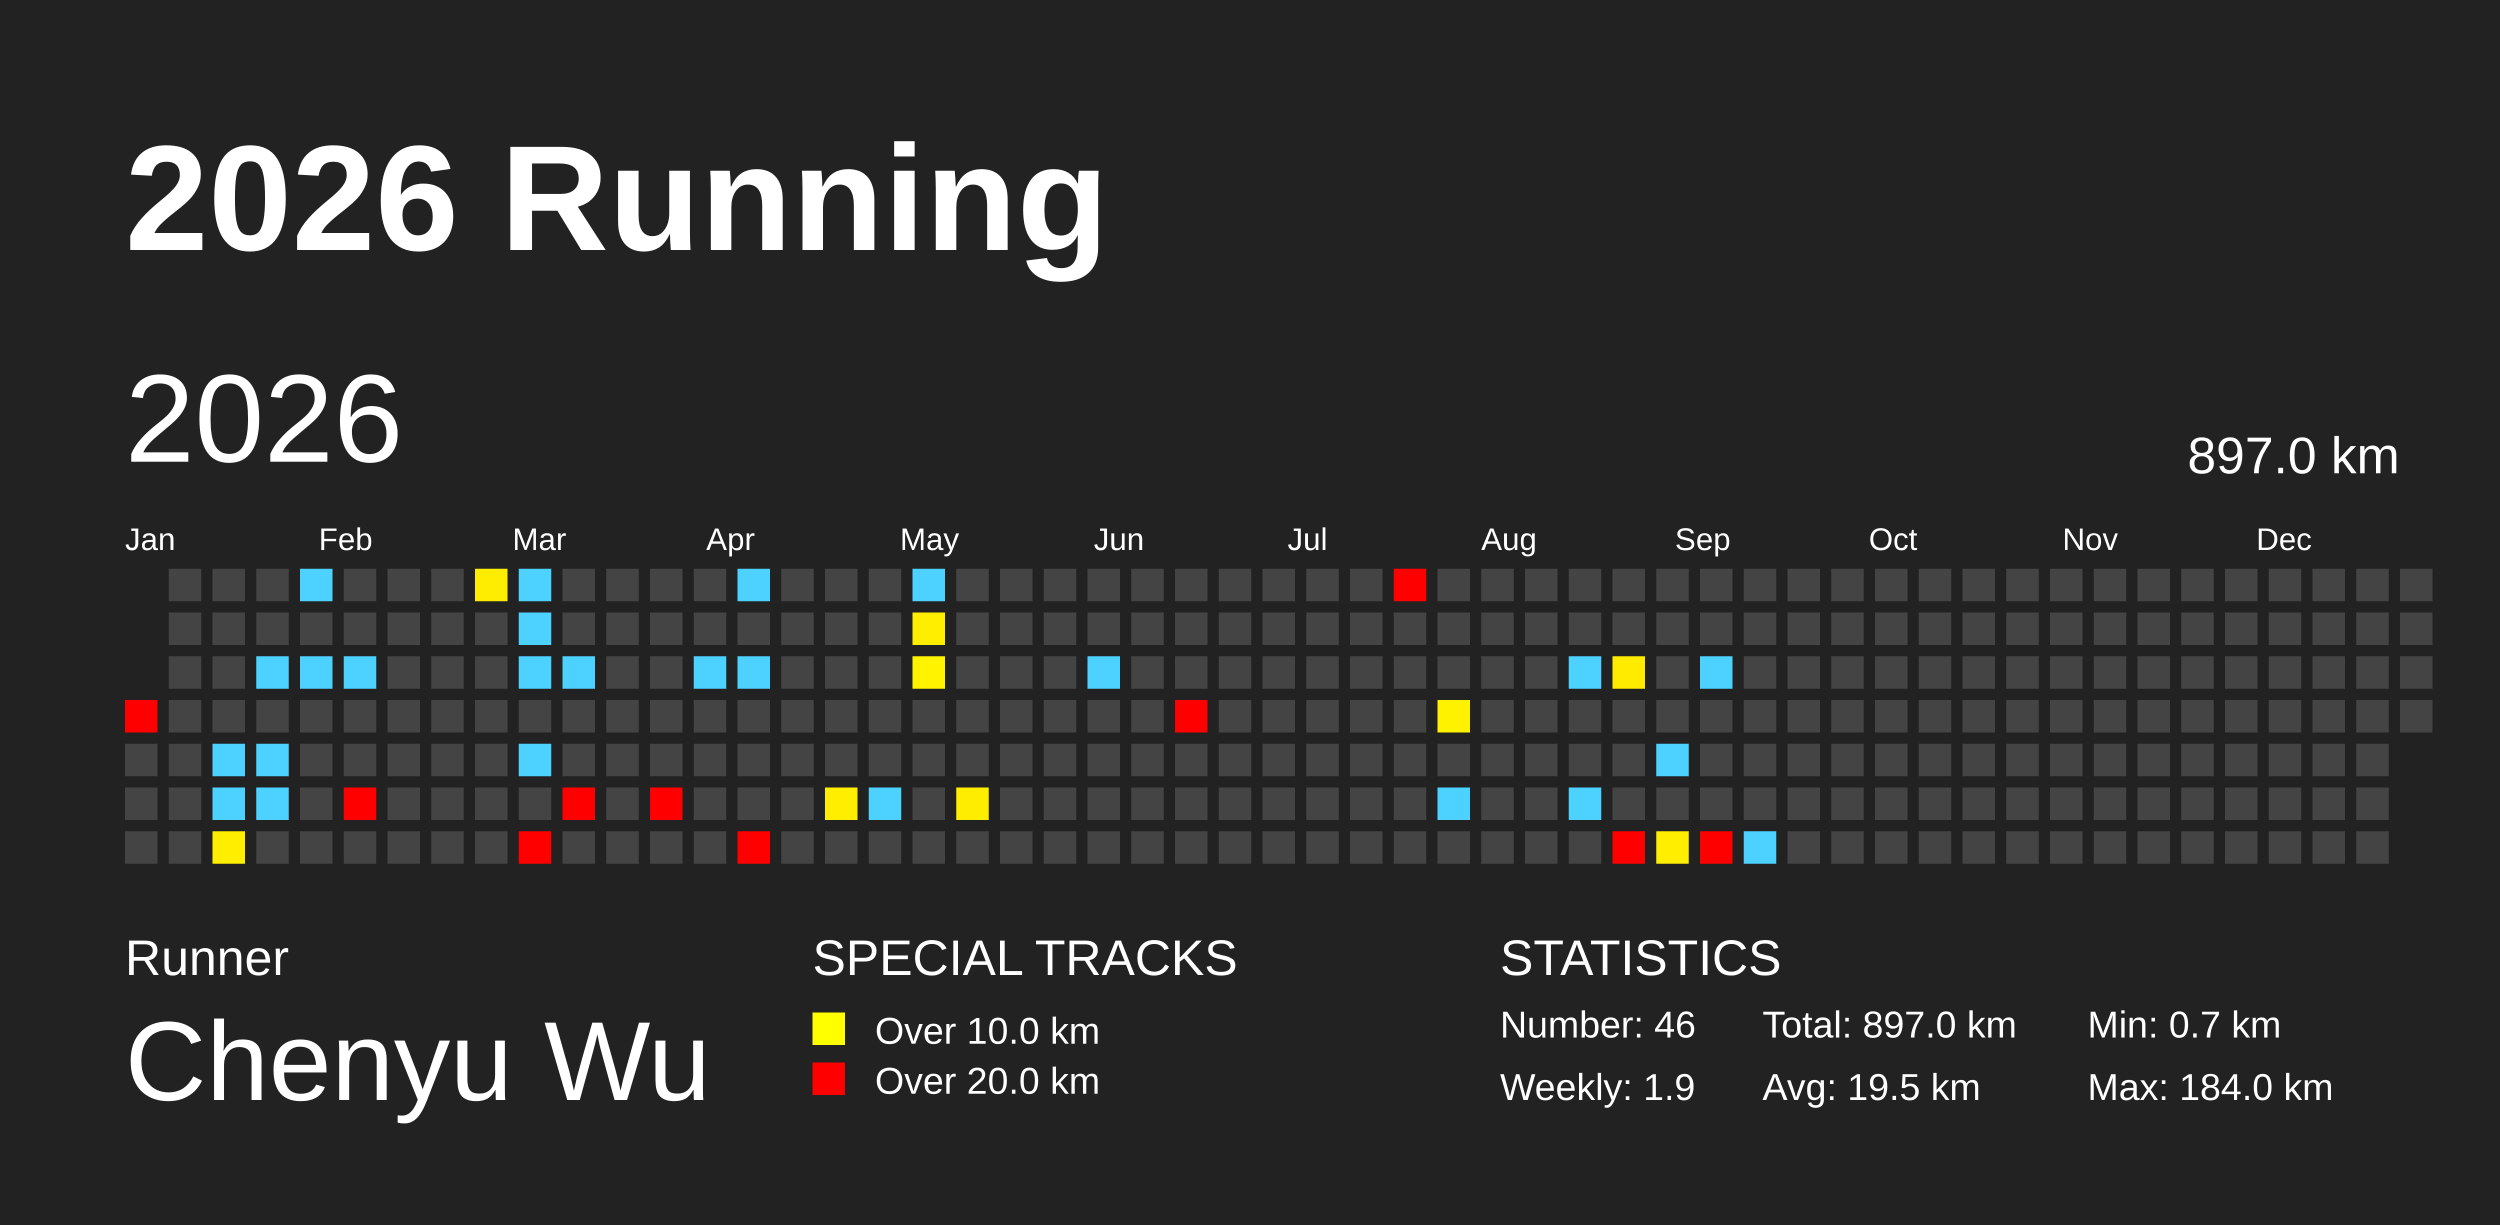
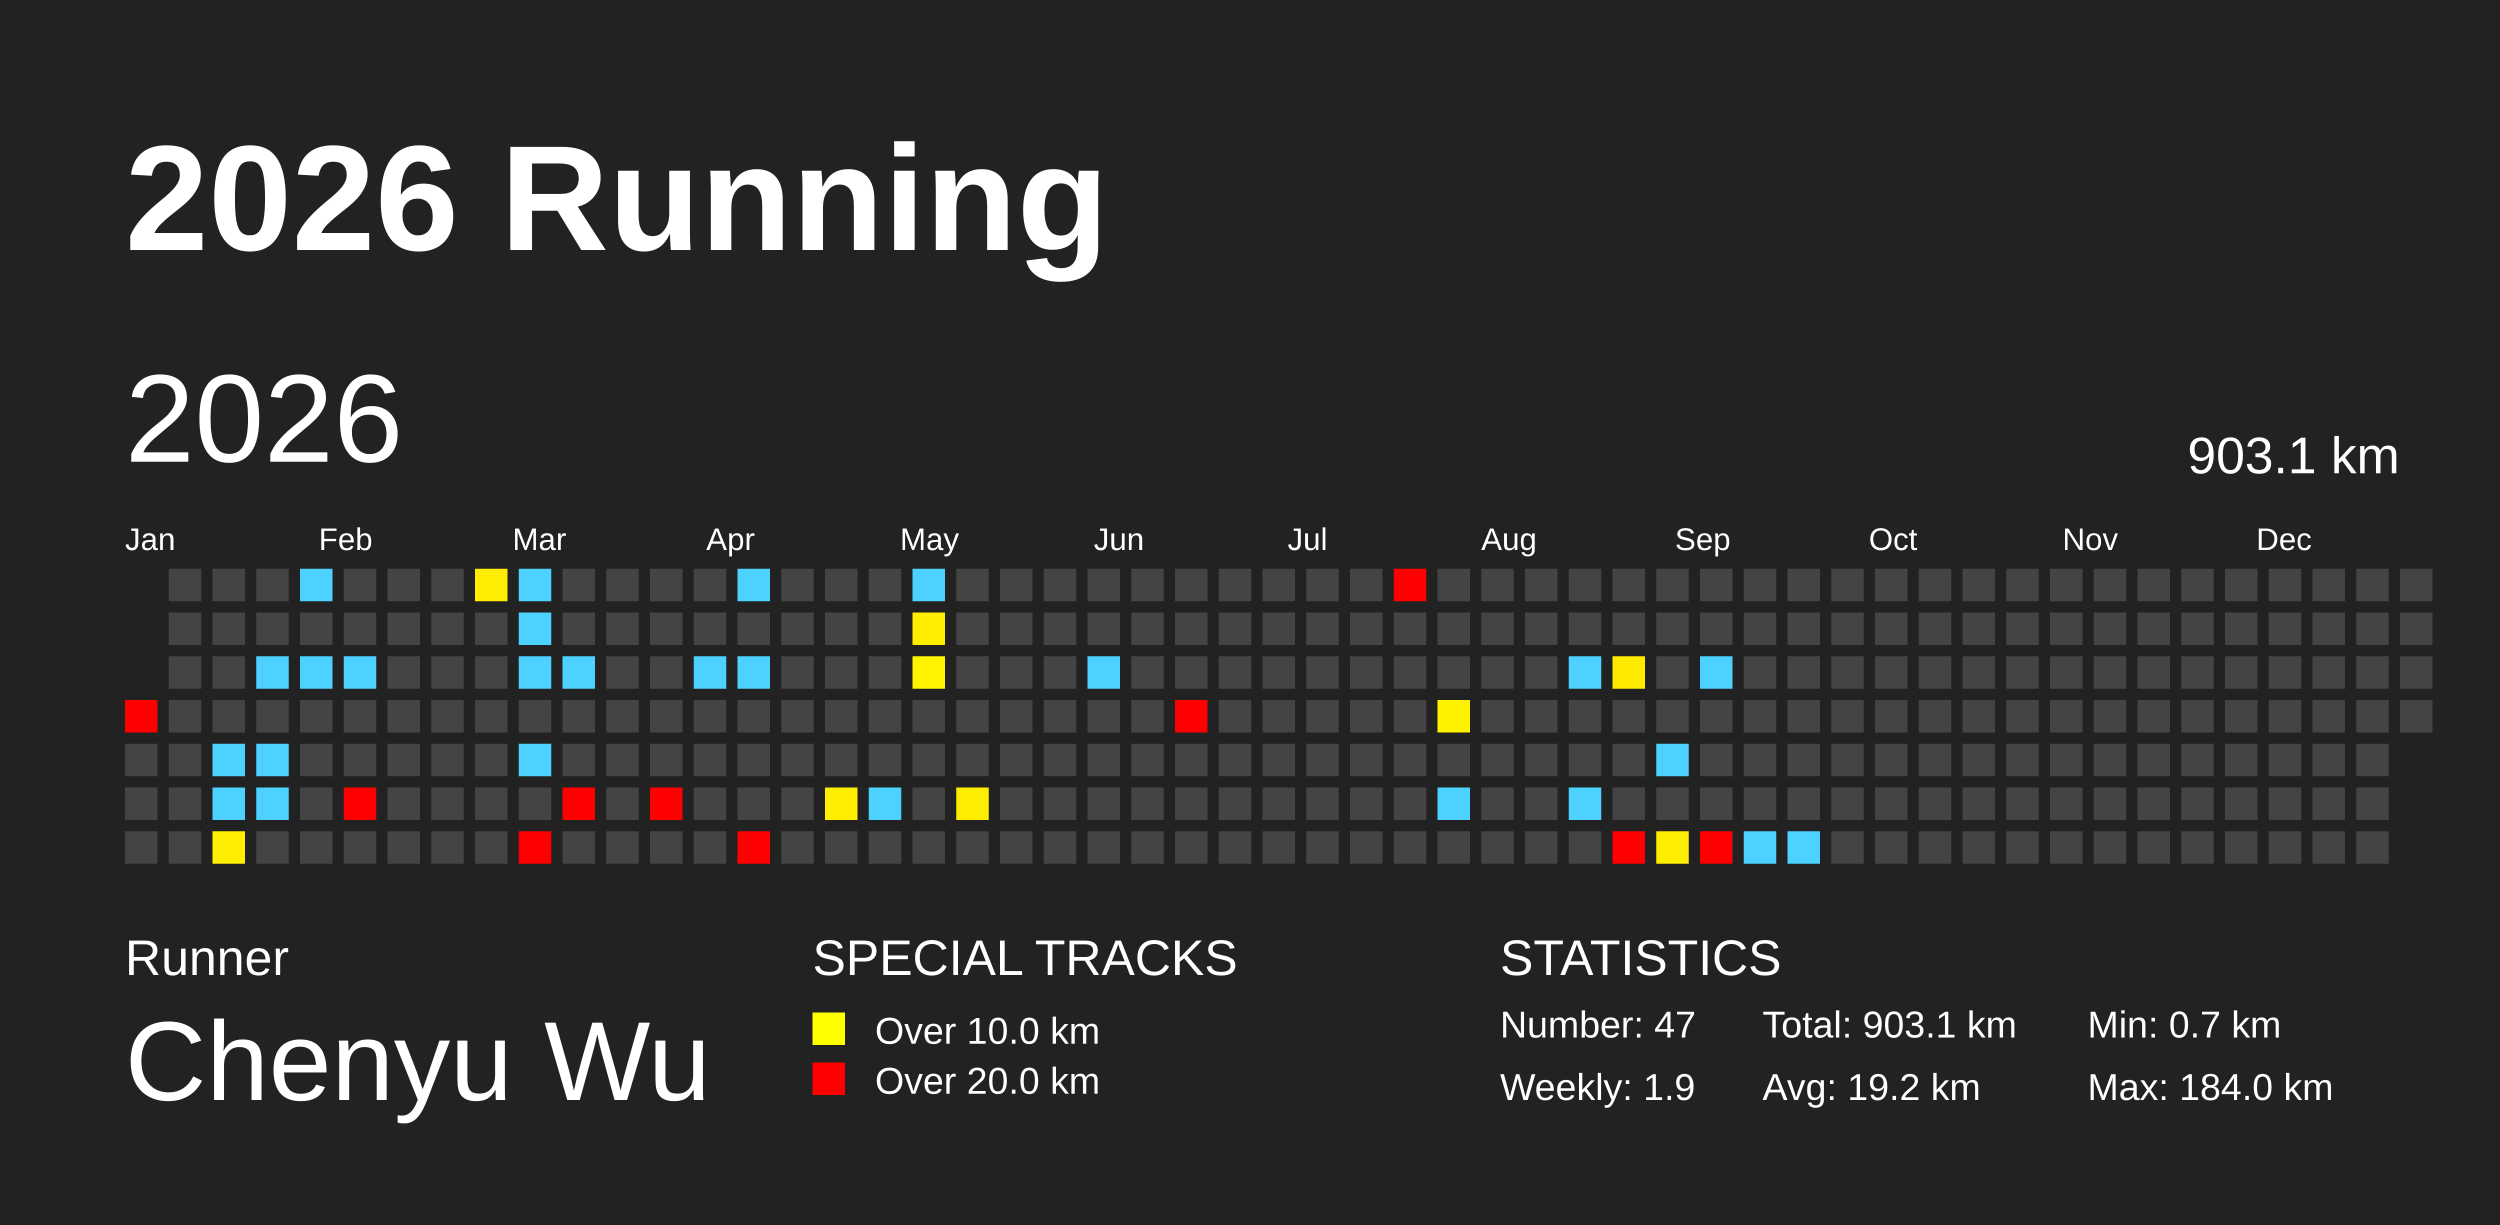
<svg xmlns="http://www.w3.org/2000/svg" baseProfile="full" height="98mm" version="1.1" viewBox="0,0,200,98" width="200mm">
  <defs />
  <rect fill="#222222" height="98" width="200" x="0" y="0" />
  <text fill="#FFFFFF" style="font-size:12px; font-family:Arial; font-weight:bold;" x="10" y="20">2026 Running</text>
  <text fill="#FFFFFF" style="font-size:4px; font-family:Arial" x="10" y="78">Runner</text>
  <text fill="#FFFFFF" style="font-size:9px; font-family:Arial" x="10" y="88">Chenyu Wu</text>
  <text fill="#FFFFFF" style="font-size:4px; font-family:Arial" x="65" y="78">SPECIAL TRACKS</text>
  <rect fill="yellow" height="2.6" width="2.6" x="65" y="81" />
  <text fill="#FFFFFF" style="font-size:3px; font-family:Arial" x="70" y="83.5">Over 10.0 km</text>
  <rect fill="red" height="2.6" width="2.6" x="65" y="85" />
  <text fill="#FFFFFF" style="font-size:3px; font-family:Arial" x="70" y="87.5">Over 20.0 km</text>
  <text fill="#FFFFFF" style="font-size:4px; font-family:Arial" x="120" y="78">STATISTICS</text>
-   <text fill="#FFFFFF" style="font-size:3px; font-family:Arial" x="120" y="83">Number: 46</text>
+   <text fill="#FFFFFF" style="font-size:3px; font-family:Arial" x="120" y="83">Number: 47</text>
  <text fill="#FFFFFF" style="font-size:3px; font-family:Arial" x="120" y="88">Weekly: 1.9</text>
-   <text fill="#FFFFFF" style="font-size:3px; font-family:Arial" x="141" y="83">Total: 897.0 km</text>
-   <text fill="#FFFFFF" style="font-size:3px; font-family:Arial" x="141" y="88">Avg: 19.5 km</text>
+   <text fill="#FFFFFF" style="font-size:3px; font-family:Arial" x="141" y="83">Total: 903.1 km</text>
+   <text fill="#FFFFFF" style="font-size:3px; font-family:Arial" x="141" y="88">Avg: 19.2 km</text>
  <text fill="#FFFFFF" style="font-size:3px; font-family:Arial" x="167" y="83">Min: 0.7 km</text>
  <text fill="#FFFFFF" style="font-size:3px; font-family:Arial" x="167" y="88">Max: 184.0 km</text>
  <text dominant-baseline="hanging" fill="#FFFFFF" style="font-size:10.0px; font-family:Arial;" x="10" y="30">2026</text>
-   <text dominant-baseline="hanging" fill="#FFFFFF" style="font-size:4.125px; font-family:Arial;" x="175" y="35">897.0 km</text>
+   <text dominant-baseline="hanging" fill="#FFFFFF" style="font-size:4.125px; font-family:Arial;" x="175" y="35">903.1 km</text>
  <text fill="#FFFFFF" style="font-size:2.5px; font-family:Arial" x="10.0" y="44">Jan</text>
  <text fill="#FFFFFF" style="font-size:2.5px; font-family:Arial" x="25.5" y="44">Feb</text>
  <text fill="#FFFFFF" style="font-size:2.5px; font-family:Arial" x="41.0" y="44">Mar</text>
  <text fill="#FFFFFF" style="font-size:2.5px; font-family:Arial" x="56.5" y="44">Apr</text>
  <text fill="#FFFFFF" style="font-size:2.5px; font-family:Arial" x="72.0" y="44">May</text>
  <text fill="#FFFFFF" style="font-size:2.5px; font-family:Arial" x="87.5" y="44">Jun</text>
  <text fill="#FFFFFF" style="font-size:2.5px; font-family:Arial" x="103.0" y="44">Jul</text>
  <text fill="#FFFFFF" style="font-size:2.5px; font-family:Arial" x="118.5" y="44">Aug</text>
  <text fill="#FFFFFF" style="font-size:2.5px; font-family:Arial" x="134.0" y="44">Sep</text>
  <text fill="#FFFFFF" style="font-size:2.5px; font-family:Arial" x="149.5" y="44">Oct</text>
  <text fill="#FFFFFF" style="font-size:2.5px; font-family:Arial" x="165.0" y="44">Nov</text>
  <text fill="#FFFFFF" style="font-size:2.5px; font-family:Arial" x="180.5" y="44">Dec</text>
  <rect fill="red" height="2.6" width="2.6" x="10.0" y="56.0" />
  <rect fill="#444444" height="2.6" width="2.6" x="10.0" y="59.5" />
  <rect fill="#444444" height="2.6" width="2.6" x="10.0" y="63.0" />
  <rect fill="#444444" height="2.6" width="2.6" x="10.0" y="66.5" />
  <rect fill="#444444" height="2.6" width="2.6" x="13.5" y="45.5" />
  <rect fill="#444444" height="2.6" width="2.6" x="13.5" y="49.0" />
  <rect fill="#444444" height="2.6" width="2.6" x="13.5" y="52.5" />
  <rect fill="#444444" height="2.6" width="2.6" x="13.5" y="56.0" />
  <rect fill="#444444" height="2.6" width="2.6" x="13.5" y="59.5" />
  <rect fill="#444444" height="2.6" width="2.6" x="13.5" y="63.0" />
  <rect fill="#444444" height="2.6" width="2.6" x="13.5" y="66.5" />
  <rect fill="#444444" height="2.6" width="2.6" x="17.0" y="45.5" />
  <rect fill="#444444" height="2.6" width="2.6" x="17.0" y="49.0" />
  <rect fill="#444444" height="2.6" width="2.6" x="17.0" y="52.5" />
  <rect fill="#444444" height="2.6" width="2.6" x="17.0" y="56.0" />
  <rect fill="#4dd2ff" height="2.6" width="2.6" x="17.0" y="59.5" />
  <rect fill="#4dd2ff" height="2.6" width="2.6" x="17.0" y="63.0" />
  <rect fill="#ffee00" height="2.6" width="2.6" x="17.0" y="66.5" />
  <rect fill="#444444" height="2.6" width="2.6" x="20.5" y="45.5" />
  <rect fill="#444444" height="2.6" width="2.6" x="20.5" y="49.0" />
  <rect fill="#4dd2ff" height="2.6" width="2.6" x="20.5" y="52.5" />
  <rect fill="#444444" height="2.6" width="2.6" x="20.5" y="56.0" />
  <rect fill="#4dd2ff" height="2.6" width="2.6" x="20.5" y="59.5" />
  <rect fill="#4dd2ff" height="2.6" width="2.6" x="20.5" y="63.0" />
  <rect fill="#444444" height="2.6" width="2.6" x="20.5" y="66.5" />
  <rect fill="#4dd2ff" height="2.6" width="2.6" x="24.0" y="45.5" />
  <rect fill="#444444" height="2.6" width="2.6" x="24.0" y="49.0" />
  <rect fill="#4dd2ff" height="2.6" width="2.6" x="24.0" y="52.5" />
  <rect fill="#444444" height="2.6" width="2.6" x="24.0" y="56.0" />
  <rect fill="#444444" height="2.6" width="2.6" x="24.0" y="59.5" />
  <rect fill="#444444" height="2.6" width="2.6" x="24.0" y="63.0" />
  <rect fill="#444444" height="2.6" width="2.6" x="24.0" y="66.5" />
  <rect fill="#444444" height="2.6" width="2.6" x="27.5" y="45.5" />
  <rect fill="#444444" height="2.6" width="2.6" x="27.5" y="49.0" />
  <rect fill="#4dd2ff" height="2.6" width="2.6" x="27.5" y="52.5" />
  <rect fill="#444444" height="2.6" width="2.6" x="27.5" y="56.0" />
  <rect fill="#444444" height="2.6" width="2.6" x="27.5" y="59.5" />
  <rect fill="red" height="2.6" width="2.6" x="27.5" y="63.0" />
  <rect fill="#444444" height="2.6" width="2.6" x="27.5" y="66.5" />
  <rect fill="#444444" height="2.6" width="2.6" x="31.0" y="45.5" />
  <rect fill="#444444" height="2.6" width="2.6" x="31.0" y="49.0" />
  <rect fill="#444444" height="2.6" width="2.6" x="31.0" y="52.5" />
  <rect fill="#444444" height="2.6" width="2.6" x="31.0" y="56.0" />
  <rect fill="#444444" height="2.6" width="2.6" x="31.0" y="59.5" />
  <rect fill="#444444" height="2.6" width="2.6" x="31.0" y="63.0" />
  <rect fill="#444444" height="2.6" width="2.6" x="31.0" y="66.5" />
  <rect fill="#444444" height="2.6" width="2.6" x="34.5" y="45.5" />
  <rect fill="#444444" height="2.6" width="2.6" x="34.5" y="49.0" />
  <rect fill="#444444" height="2.6" width="2.6" x="34.5" y="52.5" />
  <rect fill="#444444" height="2.6" width="2.6" x="34.5" y="56.0" />
  <rect fill="#444444" height="2.6" width="2.6" x="34.5" y="59.5" />
  <rect fill="#444444" height="2.6" width="2.6" x="34.5" y="63.0" />
  <rect fill="#444444" height="2.6" width="2.6" x="34.5" y="66.5" />
  <rect fill="#ffed00" height="2.6" width="2.6" x="38.0" y="45.5" />
  <rect fill="#444444" height="2.6" width="2.6" x="38.0" y="49.0" />
  <rect fill="#444444" height="2.6" width="2.6" x="38.0" y="52.5" />
  <rect fill="#444444" height="2.6" width="2.6" x="38.0" y="56.0" />
  <rect fill="#444444" height="2.6" width="2.6" x="38.0" y="59.5" />
  <rect fill="#444444" height="2.6" width="2.6" x="38.0" y="63.0" />
  <rect fill="#444444" height="2.6" width="2.6" x="38.0" y="66.5" />
  <rect fill="#4dd2ff" height="2.6" width="2.6" x="41.5" y="45.5" />
  <rect fill="#4dd2ff" height="2.6" width="2.6" x="41.5" y="49.0" />
  <rect fill="#4dd2ff" height="2.6" width="2.6" x="41.5" y="52.5" />
  <rect fill="#444444" height="2.6" width="2.6" x="41.5" y="56.0" />
  <rect fill="#4dd2ff" height="2.6" width="2.6" x="41.5" y="59.5" />
  <rect fill="#444444" height="2.6" width="2.6" x="41.5" y="63.0" />
  <rect fill="red" height="2.6" width="2.6" x="41.5" y="66.5" />
  <rect fill="#444444" height="2.6" width="2.6" x="45.0" y="45.5" />
  <rect fill="#444444" height="2.6" width="2.6" x="45.0" y="49.0" />
  <rect fill="#4dd2ff" height="2.6" width="2.6" x="45.0" y="52.5" />
  <rect fill="#444444" height="2.6" width="2.6" x="45.0" y="56.0" />
  <rect fill="#444444" height="2.6" width="2.6" x="45.0" y="59.5" />
  <rect fill="red" height="2.6" width="2.6" x="45.0" y="63.0" />
  <rect fill="#444444" height="2.6" width="2.6" x="45.0" y="66.5" />
  <rect fill="#444444" height="2.6" width="2.6" x="48.5" y="45.5" />
  <rect fill="#444444" height="2.6" width="2.6" x="48.5" y="49.0" />
  <rect fill="#444444" height="2.6" width="2.6" x="48.5" y="52.5" />
  <rect fill="#444444" height="2.6" width="2.6" x="48.5" y="56.0" />
  <rect fill="#444444" height="2.6" width="2.6" x="48.5" y="59.5" />
  <rect fill="#444444" height="2.6" width="2.6" x="48.5" y="63.0" />
  <rect fill="#444444" height="2.6" width="2.6" x="48.5" y="66.5" />
  <rect fill="#444444" height="2.6" width="2.6" x="52.0" y="45.5" />
  <rect fill="#444444" height="2.6" width="2.6" x="52.0" y="49.0" />
  <rect fill="#444444" height="2.6" width="2.6" x="52.0" y="52.5" />
  <rect fill="#444444" height="2.6" width="2.6" x="52.0" y="56.0" />
  <rect fill="#444444" height="2.6" width="2.6" x="52.0" y="59.5" />
  <rect fill="red" height="2.6" width="2.6" x="52.0" y="63.0" />
  <rect fill="#444444" height="2.6" width="2.6" x="52.0" y="66.5" />
  <rect fill="#444444" height="2.6" width="2.6" x="55.5" y="45.5" />
  <rect fill="#444444" height="2.6" width="2.6" x="55.5" y="49.0" />
  <rect fill="#4dd2ff" height="2.6" width="2.6" x="55.5" y="52.5" />
  <rect fill="#444444" height="2.6" width="2.6" x="55.5" y="56.0" />
  <rect fill="#444444" height="2.6" width="2.6" x="55.5" y="59.5" />
  <rect fill="#444444" height="2.6" width="2.6" x="55.5" y="63.0" />
  <rect fill="#444444" height="2.6" width="2.6" x="55.5" y="66.5" />
  <rect fill="#4dd2ff" height="2.6" width="2.6" x="59.0" y="45.5" />
  <rect fill="#444444" height="2.6" width="2.6" x="59.0" y="49.0" />
  <rect fill="#4dd2ff" height="2.6" width="2.6" x="59.0" y="52.5" />
  <rect fill="#444444" height="2.6" width="2.6" x="59.0" y="56.0" />
  <rect fill="#444444" height="2.6" width="2.6" x="59.0" y="59.5" />
  <rect fill="#444444" height="2.6" width="2.6" x="59.0" y="63.0" />
  <rect fill="red" height="2.6" width="2.6" x="59.0" y="66.5" />
  <rect fill="#444444" height="2.6" width="2.6" x="62.5" y="45.5" />
  <rect fill="#444444" height="2.6" width="2.6" x="62.5" y="49.0" />
  <rect fill="#444444" height="2.6" width="2.6" x="62.5" y="52.5" />
  <rect fill="#444444" height="2.6" width="2.6" x="62.5" y="56.0" />
  <rect fill="#444444" height="2.6" width="2.6" x="62.5" y="59.5" />
  <rect fill="#444444" height="2.6" width="2.6" x="62.5" y="63.0" />
  <rect fill="#444444" height="2.6" width="2.6" x="62.5" y="66.5" />
  <rect fill="#444444" height="2.6" width="2.6" x="66.0" y="45.5" />
  <rect fill="#444444" height="2.6" width="2.6" x="66.0" y="49.0" />
  <rect fill="#444444" height="2.6" width="2.6" x="66.0" y="52.5" />
  <rect fill="#444444" height="2.6" width="2.6" x="66.0" y="56.0" />
  <rect fill="#444444" height="2.6" width="2.6" x="66.0" y="59.5" />
  <rect fill="#ffee00" height="2.6" width="2.6" x="66.0" y="63.0" />
  <rect fill="#444444" height="2.6" width="2.6" x="66.0" y="66.5" />
  <rect fill="#444444" height="2.6" width="2.6" x="69.5" y="45.5" />
  <rect fill="#444444" height="2.6" width="2.6" x="69.5" y="49.0" />
  <rect fill="#444444" height="2.6" width="2.6" x="69.5" y="52.5" />
  <rect fill="#444444" height="2.6" width="2.6" x="69.5" y="56.0" />
  <rect fill="#444444" height="2.6" width="2.6" x="69.5" y="59.5" />
  <rect fill="#4dd2ff" height="2.6" width="2.6" x="69.5" y="63.0" />
  <rect fill="#444444" height="2.6" width="2.6" x="69.5" y="66.5" />
  <rect fill="#4dd2ff" height="2.6" width="2.6" x="73.0" y="45.5" />
  <rect fill="#ffee00" height="2.6" width="2.6" x="73.0" y="49.0" />
  <rect fill="#fff300" height="2.6" width="2.6" x="73.0" y="52.5" />
  <rect fill="#444444" height="2.6" width="2.6" x="73.0" y="56.0" />
  <rect fill="#444444" height="2.6" width="2.6" x="73.0" y="59.5" />
  <rect fill="#444444" height="2.6" width="2.6" x="73.0" y="63.0" />
  <rect fill="#444444" height="2.6" width="2.6" x="73.0" y="66.5" />
  <rect fill="#444444" height="2.6" width="2.6" x="76.5" y="45.5" />
  <rect fill="#444444" height="2.6" width="2.6" x="76.5" y="49.0" />
  <rect fill="#444444" height="2.6" width="2.6" x="76.5" y="52.5" />
  <rect fill="#444444" height="2.6" width="2.6" x="76.5" y="56.0" />
  <rect fill="#444444" height="2.6" width="2.6" x="76.5" y="59.5" />
  <rect fill="#ffed00" height="2.6" width="2.6" x="76.5" y="63.0" />
  <rect fill="#444444" height="2.6" width="2.6" x="76.5" y="66.5" />
  <rect fill="#444444" height="2.6" width="2.6" x="80.0" y="45.5" />
  <rect fill="#444444" height="2.6" width="2.6" x="80.0" y="49.0" />
  <rect fill="#444444" height="2.6" width="2.6" x="80.0" y="52.5" />
  <rect fill="#444444" height="2.6" width="2.6" x="80.0" y="56.0" />
  <rect fill="#444444" height="2.6" width="2.6" x="80.0" y="59.5" />
  <rect fill="#444444" height="2.6" width="2.6" x="80.0" y="63.0" />
  <rect fill="#444444" height="2.6" width="2.6" x="80.0" y="66.5" />
  <rect fill="#444444" height="2.6" width="2.6" x="83.5" y="45.5" />
  <rect fill="#444444" height="2.6" width="2.6" x="83.5" y="49.0" />
  <rect fill="#444444" height="2.6" width="2.6" x="83.5" y="52.5" />
  <rect fill="#444444" height="2.6" width="2.6" x="83.5" y="56.0" />
  <rect fill="#444444" height="2.6" width="2.6" x="83.5" y="59.5" />
  <rect fill="#444444" height="2.6" width="2.6" x="83.5" y="63.0" />
  <rect fill="#444444" height="2.6" width="2.6" x="83.5" y="66.5" />
  <rect fill="#444444" height="2.6" width="2.6" x="87.0" y="45.5" />
  <rect fill="#444444" height="2.6" width="2.6" x="87.0" y="49.0" />
  <rect fill="#4dd2ff" height="2.6" width="2.6" x="87.0" y="52.5" />
  <rect fill="#444444" height="2.6" width="2.6" x="87.0" y="56.0" />
  <rect fill="#444444" height="2.6" width="2.6" x="87.0" y="59.5" />
  <rect fill="#444444" height="2.6" width="2.6" x="87.0" y="63.0" />
  <rect fill="#444444" height="2.6" width="2.6" x="87.0" y="66.5" />
  <rect fill="#444444" height="2.6" width="2.6" x="90.5" y="45.5" />
  <rect fill="#444444" height="2.6" width="2.6" x="90.5" y="49.0" />
  <rect fill="#444444" height="2.6" width="2.6" x="90.5" y="52.5" />
  <rect fill="#444444" height="2.6" width="2.6" x="90.5" y="56.0" />
  <rect fill="#444444" height="2.6" width="2.6" x="90.5" y="59.5" />
  <rect fill="#444444" height="2.6" width="2.6" x="90.5" y="63.0" />
  <rect fill="#444444" height="2.6" width="2.6" x="90.5" y="66.5" />
  <rect fill="#444444" height="2.6" width="2.6" x="94.0" y="45.5" />
  <rect fill="#444444" height="2.6" width="2.6" x="94.0" y="49.0" />
  <rect fill="#444444" height="2.6" width="2.6" x="94.0" y="52.5" />
  <rect fill="red" height="2.6" width="2.6" x="94.0" y="56.0" />
  <rect fill="#444444" height="2.6" width="2.6" x="94.0" y="59.5" />
  <rect fill="#444444" height="2.6" width="2.6" x="94.0" y="63.0" />
  <rect fill="#444444" height="2.6" width="2.6" x="94.0" y="66.5" />
  <rect fill="#444444" height="2.6" width="2.6" x="97.5" y="45.5" />
  <rect fill="#444444" height="2.6" width="2.6" x="97.5" y="49.0" />
  <rect fill="#444444" height="2.6" width="2.6" x="97.5" y="52.5" />
  <rect fill="#444444" height="2.6" width="2.6" x="97.5" y="56.0" />
  <rect fill="#444444" height="2.6" width="2.6" x="97.5" y="59.5" />
  <rect fill="#444444" height="2.6" width="2.6" x="97.5" y="63.0" />
  <rect fill="#444444" height="2.6" width="2.6" x="97.5" y="66.5" />
  <rect fill="#444444" height="2.6" width="2.6" x="101.0" y="45.5" />
  <rect fill="#444444" height="2.6" width="2.6" x="101.0" y="49.0" />
  <rect fill="#444444" height="2.6" width="2.6" x="101.0" y="52.5" />
  <rect fill="#444444" height="2.6" width="2.6" x="101.0" y="56.0" />
  <rect fill="#444444" height="2.6" width="2.6" x="101.0" y="59.5" />
  <rect fill="#444444" height="2.6" width="2.6" x="101.0" y="63.0" />
  <rect fill="#444444" height="2.6" width="2.6" x="101.0" y="66.5" />
  <rect fill="#444444" height="2.6" width="2.6" x="104.5" y="45.5" />
  <rect fill="#444444" height="2.6" width="2.6" x="104.5" y="49.0" />
  <rect fill="#444444" height="2.6" width="2.6" x="104.5" y="52.5" />
  <rect fill="#444444" height="2.6" width="2.6" x="104.5" y="56.0" />
  <rect fill="#444444" height="2.6" width="2.6" x="104.5" y="59.5" />
  <rect fill="#444444" height="2.6" width="2.6" x="104.5" y="63.0" />
  <rect fill="#444444" height="2.6" width="2.6" x="104.5" y="66.5" />
  <rect fill="#444444" height="2.6" width="2.6" x="108.0" y="45.5" />
  <rect fill="#444444" height="2.6" width="2.6" x="108.0" y="49.0" />
  <rect fill="#444444" height="2.6" width="2.6" x="108.0" y="52.5" />
  <rect fill="#444444" height="2.6" width="2.6" x="108.0" y="56.0" />
  <rect fill="#444444" height="2.6" width="2.6" x="108.0" y="59.5" />
  <rect fill="#444444" height="2.6" width="2.6" x="108.0" y="63.0" />
  <rect fill="#444444" height="2.6" width="2.6" x="108.0" y="66.5" />
  <rect fill="red" height="2.6" width="2.6" x="111.5" y="45.5" />
  <rect fill="#444444" height="2.6" width="2.6" x="111.5" y="49.0" />
  <rect fill="#444444" height="2.6" width="2.6" x="111.5" y="52.5" />
  <rect fill="#444444" height="2.6" width="2.6" x="111.5" y="56.0" />
  <rect fill="#444444" height="2.6" width="2.6" x="111.5" y="59.5" />
  <rect fill="#444444" height="2.6" width="2.6" x="111.5" y="63.0" />
  <rect fill="#444444" height="2.6" width="2.6" x="111.5" y="66.5" />
  <rect fill="#444444" height="2.6" width="2.6" x="115.0" y="45.5" />
  <rect fill="#444444" height="2.6" width="2.6" x="115.0" y="49.0" />
  <rect fill="#444444" height="2.6" width="2.6" x="115.0" y="52.5" />
  <rect fill="#fff200" height="2.6" width="2.6" x="115.0" y="56.0" />
  <rect fill="#444444" height="2.6" width="2.6" x="115.0" y="59.5" />
  <rect fill="#4dd2ff" height="2.6" width="2.6" x="115.0" y="63.0" />
  <rect fill="#444444" height="2.6" width="2.6" x="115.0" y="66.5" />
  <rect fill="#444444" height="2.6" width="2.6" x="118.5" y="45.5" />
  <rect fill="#444444" height="2.6" width="2.6" x="118.5" y="49.0" />
  <rect fill="#444444" height="2.6" width="2.6" x="118.5" y="52.5" />
  <rect fill="#444444" height="2.6" width="2.6" x="118.5" y="56.0" />
  <rect fill="#444444" height="2.6" width="2.6" x="118.5" y="59.5" />
  <rect fill="#444444" height="2.6" width="2.6" x="118.5" y="63.0" />
  <rect fill="#444444" height="2.6" width="2.6" x="118.5" y="66.5" />
  <rect fill="#444444" height="2.6" width="2.6" x="122.0" y="45.5" />
  <rect fill="#444444" height="2.6" width="2.6" x="122.0" y="49.0" />
  <rect fill="#444444" height="2.6" width="2.6" x="122.0" y="52.5" />
  <rect fill="#444444" height="2.6" width="2.6" x="122.0" y="56.0" />
  <rect fill="#444444" height="2.6" width="2.6" x="122.0" y="59.5" />
  <rect fill="#444444" height="2.6" width="2.6" x="122.0" y="63.0" />
  <rect fill="#444444" height="2.6" width="2.6" x="122.0" y="66.5" />
  <rect fill="#444444" height="2.6" width="2.6" x="125.5" y="45.5" />
  <rect fill="#444444" height="2.6" width="2.6" x="125.5" y="49.0" />
  <rect fill="#4dd2ff" height="2.6" width="2.6" x="125.5" y="52.5" />
  <rect fill="#444444" height="2.6" width="2.6" x="125.5" y="56.0" />
  <rect fill="#444444" height="2.6" width="2.6" x="125.5" y="59.5" />
  <rect fill="#4dd2ff" height="2.6" width="2.6" x="125.5" y="63.0" />
  <rect fill="#444444" height="2.6" width="2.6" x="125.5" y="66.5" />
  <rect fill="#444444" height="2.6" width="2.6" x="129.0" y="45.5" />
  <rect fill="#444444" height="2.6" width="2.6" x="129.0" y="49.0" />
  <rect fill="#ffeb00" height="2.6" width="2.6" x="129.0" y="52.5" />
  <rect fill="#444444" height="2.6" width="2.6" x="129.0" y="56.0" />
  <rect fill="#444444" height="2.6" width="2.6" x="129.0" y="59.5" />
  <rect fill="#444444" height="2.6" width="2.6" x="129.0" y="63.0" />
  <rect fill="red" height="2.6" width="2.6" x="129.0" y="66.5" />
  <rect fill="#444444" height="2.6" width="2.6" x="132.5" y="45.5" />
  <rect fill="#444444" height="2.6" width="2.6" x="132.5" y="49.0" />
  <rect fill="#444444" height="2.6" width="2.6" x="132.5" y="52.5" />
  <rect fill="#444444" height="2.6" width="2.6" x="132.5" y="56.0" />
  <rect fill="#4dd2ff" height="2.6" width="2.6" x="132.5" y="59.5" />
  <rect fill="#444444" height="2.6" width="2.6" x="132.5" y="63.0" />
  <rect fill="#ffee00" height="2.6" width="2.6" x="132.5" y="66.5" />
  <rect fill="#444444" height="2.6" width="2.6" x="136.0" y="45.5" />
  <rect fill="#444444" height="2.6" width="2.6" x="136.0" y="49.0" />
  <rect fill="#4dd2ff" height="2.6" width="2.6" x="136.0" y="52.5" />
  <rect fill="#444444" height="2.6" width="2.6" x="136.0" y="56.0" />
  <rect fill="#444444" height="2.6" width="2.6" x="136.0" y="59.5" />
  <rect fill="#444444" height="2.6" width="2.6" x="136.0" y="63.0" />
  <rect fill="red" height="2.6" width="2.6" x="136.0" y="66.5" />
  <rect fill="#444444" height="2.6" width="2.6" x="139.5" y="45.5" />
  <rect fill="#444444" height="2.6" width="2.6" x="139.5" y="49.0" />
  <rect fill="#444444" height="2.6" width="2.6" x="139.5" y="52.5" />
  <rect fill="#444444" height="2.6" width="2.6" x="139.5" y="56.0" />
  <rect fill="#444444" height="2.6" width="2.6" x="139.5" y="59.5" />
  <rect fill="#444444" height="2.6" width="2.6" x="139.5" y="63.0" />
  <rect fill="#4dd2ff" height="2.6" width="2.6" x="139.5" y="66.5" />
  <rect fill="#444444" height="2.6" width="2.6" x="143.0" y="45.5" />
  <rect fill="#444444" height="2.6" width="2.6" x="143.0" y="49.0" />
  <rect fill="#444444" height="2.6" width="2.6" x="143.0" y="52.5" />
  <rect fill="#444444" height="2.6" width="2.6" x="143.0" y="56.0" />
  <rect fill="#444444" height="2.6" width="2.6" x="143.0" y="59.5" />
  <rect fill="#444444" height="2.6" width="2.6" x="143.0" y="63.0" />
-   <rect fill="#444444" height="2.6" width="2.6" x="143.0" y="66.5" />
+   <rect fill="#4dd2ff" height="2.6" width="2.6" x="143.0" y="66.5" />
  <rect fill="#444444" height="2.6" width="2.6" x="146.5" y="45.5" />
  <rect fill="#444444" height="2.6" width="2.6" x="146.5" y="49.0" />
  <rect fill="#444444" height="2.6" width="2.6" x="146.5" y="52.5" />
  <rect fill="#444444" height="2.6" width="2.6" x="146.5" y="56.0" />
  <rect fill="#444444" height="2.6" width="2.6" x="146.5" y="59.5" />
  <rect fill="#444444" height="2.6" width="2.6" x="146.5" y="63.0" />
  <rect fill="#444444" height="2.6" width="2.6" x="146.5" y="66.5" />
  <rect fill="#444444" height="2.6" width="2.6" x="150.0" y="45.5" />
  <rect fill="#444444" height="2.6" width="2.6" x="150.0" y="49.0" />
  <rect fill="#444444" height="2.6" width="2.6" x="150.0" y="52.5" />
  <rect fill="#444444" height="2.6" width="2.6" x="150.0" y="56.0" />
  <rect fill="#444444" height="2.6" width="2.6" x="150.0" y="59.5" />
  <rect fill="#444444" height="2.6" width="2.6" x="150.0" y="63.0" />
  <rect fill="#444444" height="2.6" width="2.6" x="150.0" y="66.5" />
  <rect fill="#444444" height="2.6" width="2.6" x="153.5" y="45.5" />
  <rect fill="#444444" height="2.6" width="2.6" x="153.5" y="49.0" />
  <rect fill="#444444" height="2.6" width="2.6" x="153.5" y="52.5" />
  <rect fill="#444444" height="2.6" width="2.6" x="153.5" y="56.0" />
  <rect fill="#444444" height="2.6" width="2.6" x="153.5" y="59.5" />
  <rect fill="#444444" height="2.6" width="2.6" x="153.5" y="63.0" />
  <rect fill="#444444" height="2.6" width="2.6" x="153.5" y="66.5" />
  <rect fill="#444444" height="2.6" width="2.6" x="157.0" y="45.5" />
  <rect fill="#444444" height="2.6" width="2.6" x="157.0" y="49.0" />
  <rect fill="#444444" height="2.6" width="2.6" x="157.0" y="52.5" />
  <rect fill="#444444" height="2.6" width="2.6" x="157.0" y="56.0" />
  <rect fill="#444444" height="2.6" width="2.6" x="157.0" y="59.5" />
  <rect fill="#444444" height="2.6" width="2.6" x="157.0" y="63.0" />
  <rect fill="#444444" height="2.6" width="2.6" x="157.0" y="66.5" />
  <rect fill="#444444" height="2.6" width="2.6" x="160.5" y="45.5" />
  <rect fill="#444444" height="2.6" width="2.6" x="160.5" y="49.0" />
  <rect fill="#444444" height="2.6" width="2.6" x="160.5" y="52.5" />
  <rect fill="#444444" height="2.6" width="2.6" x="160.5" y="56.0" />
  <rect fill="#444444" height="2.6" width="2.6" x="160.5" y="59.5" />
  <rect fill="#444444" height="2.6" width="2.6" x="160.5" y="63.0" />
  <rect fill="#444444" height="2.6" width="2.6" x="160.5" y="66.5" />
  <rect fill="#444444" height="2.6" width="2.6" x="164.0" y="45.5" />
  <rect fill="#444444" height="2.6" width="2.6" x="164.0" y="49.0" />
  <rect fill="#444444" height="2.6" width="2.6" x="164.0" y="52.5" />
  <rect fill="#444444" height="2.6" width="2.6" x="164.0" y="56.0" />
  <rect fill="#444444" height="2.6" width="2.6" x="164.0" y="59.5" />
  <rect fill="#444444" height="2.6" width="2.6" x="164.0" y="63.0" />
  <rect fill="#444444" height="2.6" width="2.6" x="164.0" y="66.5" />
  <rect fill="#444444" height="2.6" width="2.6" x="167.5" y="45.5" />
  <rect fill="#444444" height="2.6" width="2.6" x="167.5" y="49.0" />
  <rect fill="#444444" height="2.6" width="2.6" x="167.5" y="52.5" />
  <rect fill="#444444" height="2.6" width="2.6" x="167.5" y="56.0" />
  <rect fill="#444444" height="2.6" width="2.6" x="167.5" y="59.5" />
  <rect fill="#444444" height="2.6" width="2.6" x="167.5" y="63.0" />
  <rect fill="#444444" height="2.6" width="2.6" x="167.5" y="66.5" />
  <rect fill="#444444" height="2.6" width="2.6" x="171.0" y="45.5" />
  <rect fill="#444444" height="2.6" width="2.6" x="171.0" y="49.0" />
  <rect fill="#444444" height="2.6" width="2.6" x="171.0" y="52.5" />
  <rect fill="#444444" height="2.6" width="2.6" x="171.0" y="56.0" />
  <rect fill="#444444" height="2.6" width="2.6" x="171.0" y="59.5" />
  <rect fill="#444444" height="2.6" width="2.6" x="171.0" y="63.0" />
  <rect fill="#444444" height="2.6" width="2.6" x="171.0" y="66.5" />
  <rect fill="#444444" height="2.6" width="2.6" x="174.5" y="45.5" />
  <rect fill="#444444" height="2.6" width="2.6" x="174.5" y="49.0" />
  <rect fill="#444444" height="2.6" width="2.6" x="174.5" y="52.5" />
  <rect fill="#444444" height="2.6" width="2.6" x="174.5" y="56.0" />
  <rect fill="#444444" height="2.6" width="2.6" x="174.5" y="59.5" />
  <rect fill="#444444" height="2.6" width="2.6" x="174.5" y="63.0" />
  <rect fill="#444444" height="2.6" width="2.6" x="174.5" y="66.5" />
  <rect fill="#444444" height="2.6" width="2.6" x="178.0" y="45.5" />
  <rect fill="#444444" height="2.6" width="2.6" x="178.0" y="49.0" />
  <rect fill="#444444" height="2.6" width="2.6" x="178.0" y="52.5" />
  <rect fill="#444444" height="2.6" width="2.6" x="178.0" y="56.0" />
  <rect fill="#444444" height="2.6" width="2.6" x="178.0" y="59.5" />
  <rect fill="#444444" height="2.6" width="2.6" x="178.0" y="63.0" />
  <rect fill="#444444" height="2.6" width="2.6" x="178.0" y="66.5" />
  <rect fill="#444444" height="2.6" width="2.6" x="181.5" y="45.5" />
  <rect fill="#444444" height="2.6" width="2.6" x="181.5" y="49.0" />
  <rect fill="#444444" height="2.6" width="2.6" x="181.5" y="52.5" />
  <rect fill="#444444" height="2.6" width="2.6" x="181.5" y="56.0" />
  <rect fill="#444444" height="2.6" width="2.6" x="181.5" y="59.5" />
  <rect fill="#444444" height="2.6" width="2.6" x="181.5" y="63.0" />
  <rect fill="#444444" height="2.6" width="2.6" x="181.5" y="66.5" />
  <rect fill="#444444" height="2.6" width="2.6" x="185.0" y="45.5" />
  <rect fill="#444444" height="2.6" width="2.6" x="185.0" y="49.0" />
  <rect fill="#444444" height="2.6" width="2.6" x="185.0" y="52.5" />
  <rect fill="#444444" height="2.6" width="2.6" x="185.0" y="56.0" />
  <rect fill="#444444" height="2.6" width="2.6" x="185.0" y="59.5" />
  <rect fill="#444444" height="2.6" width="2.6" x="185.0" y="63.0" />
  <rect fill="#444444" height="2.6" width="2.6" x="185.0" y="66.5" />
  <rect fill="#444444" height="2.6" width="2.6" x="188.5" y="45.5" />
  <rect fill="#444444" height="2.6" width="2.6" x="188.5" y="49.0" />
  <rect fill="#444444" height="2.6" width="2.6" x="188.5" y="52.5" />
  <rect fill="#444444" height="2.6" width="2.6" x="188.5" y="56.0" />
  <rect fill="#444444" height="2.6" width="2.6" x="188.5" y="59.5" />
  <rect fill="#444444" height="2.6" width="2.6" x="188.5" y="63.0" />
  <rect fill="#444444" height="2.6" width="2.6" x="188.5" y="66.5" />
  <rect fill="#444444" height="2.6" width="2.6" x="192.0" y="45.5" />
  <rect fill="#444444" height="2.6" width="2.6" x="192.0" y="49.0" />
  <rect fill="#444444" height="2.6" width="2.6" x="192.0" y="52.5" />
  <rect fill="#444444" height="2.6" width="2.6" x="192.0" y="56.0" />
</svg>
